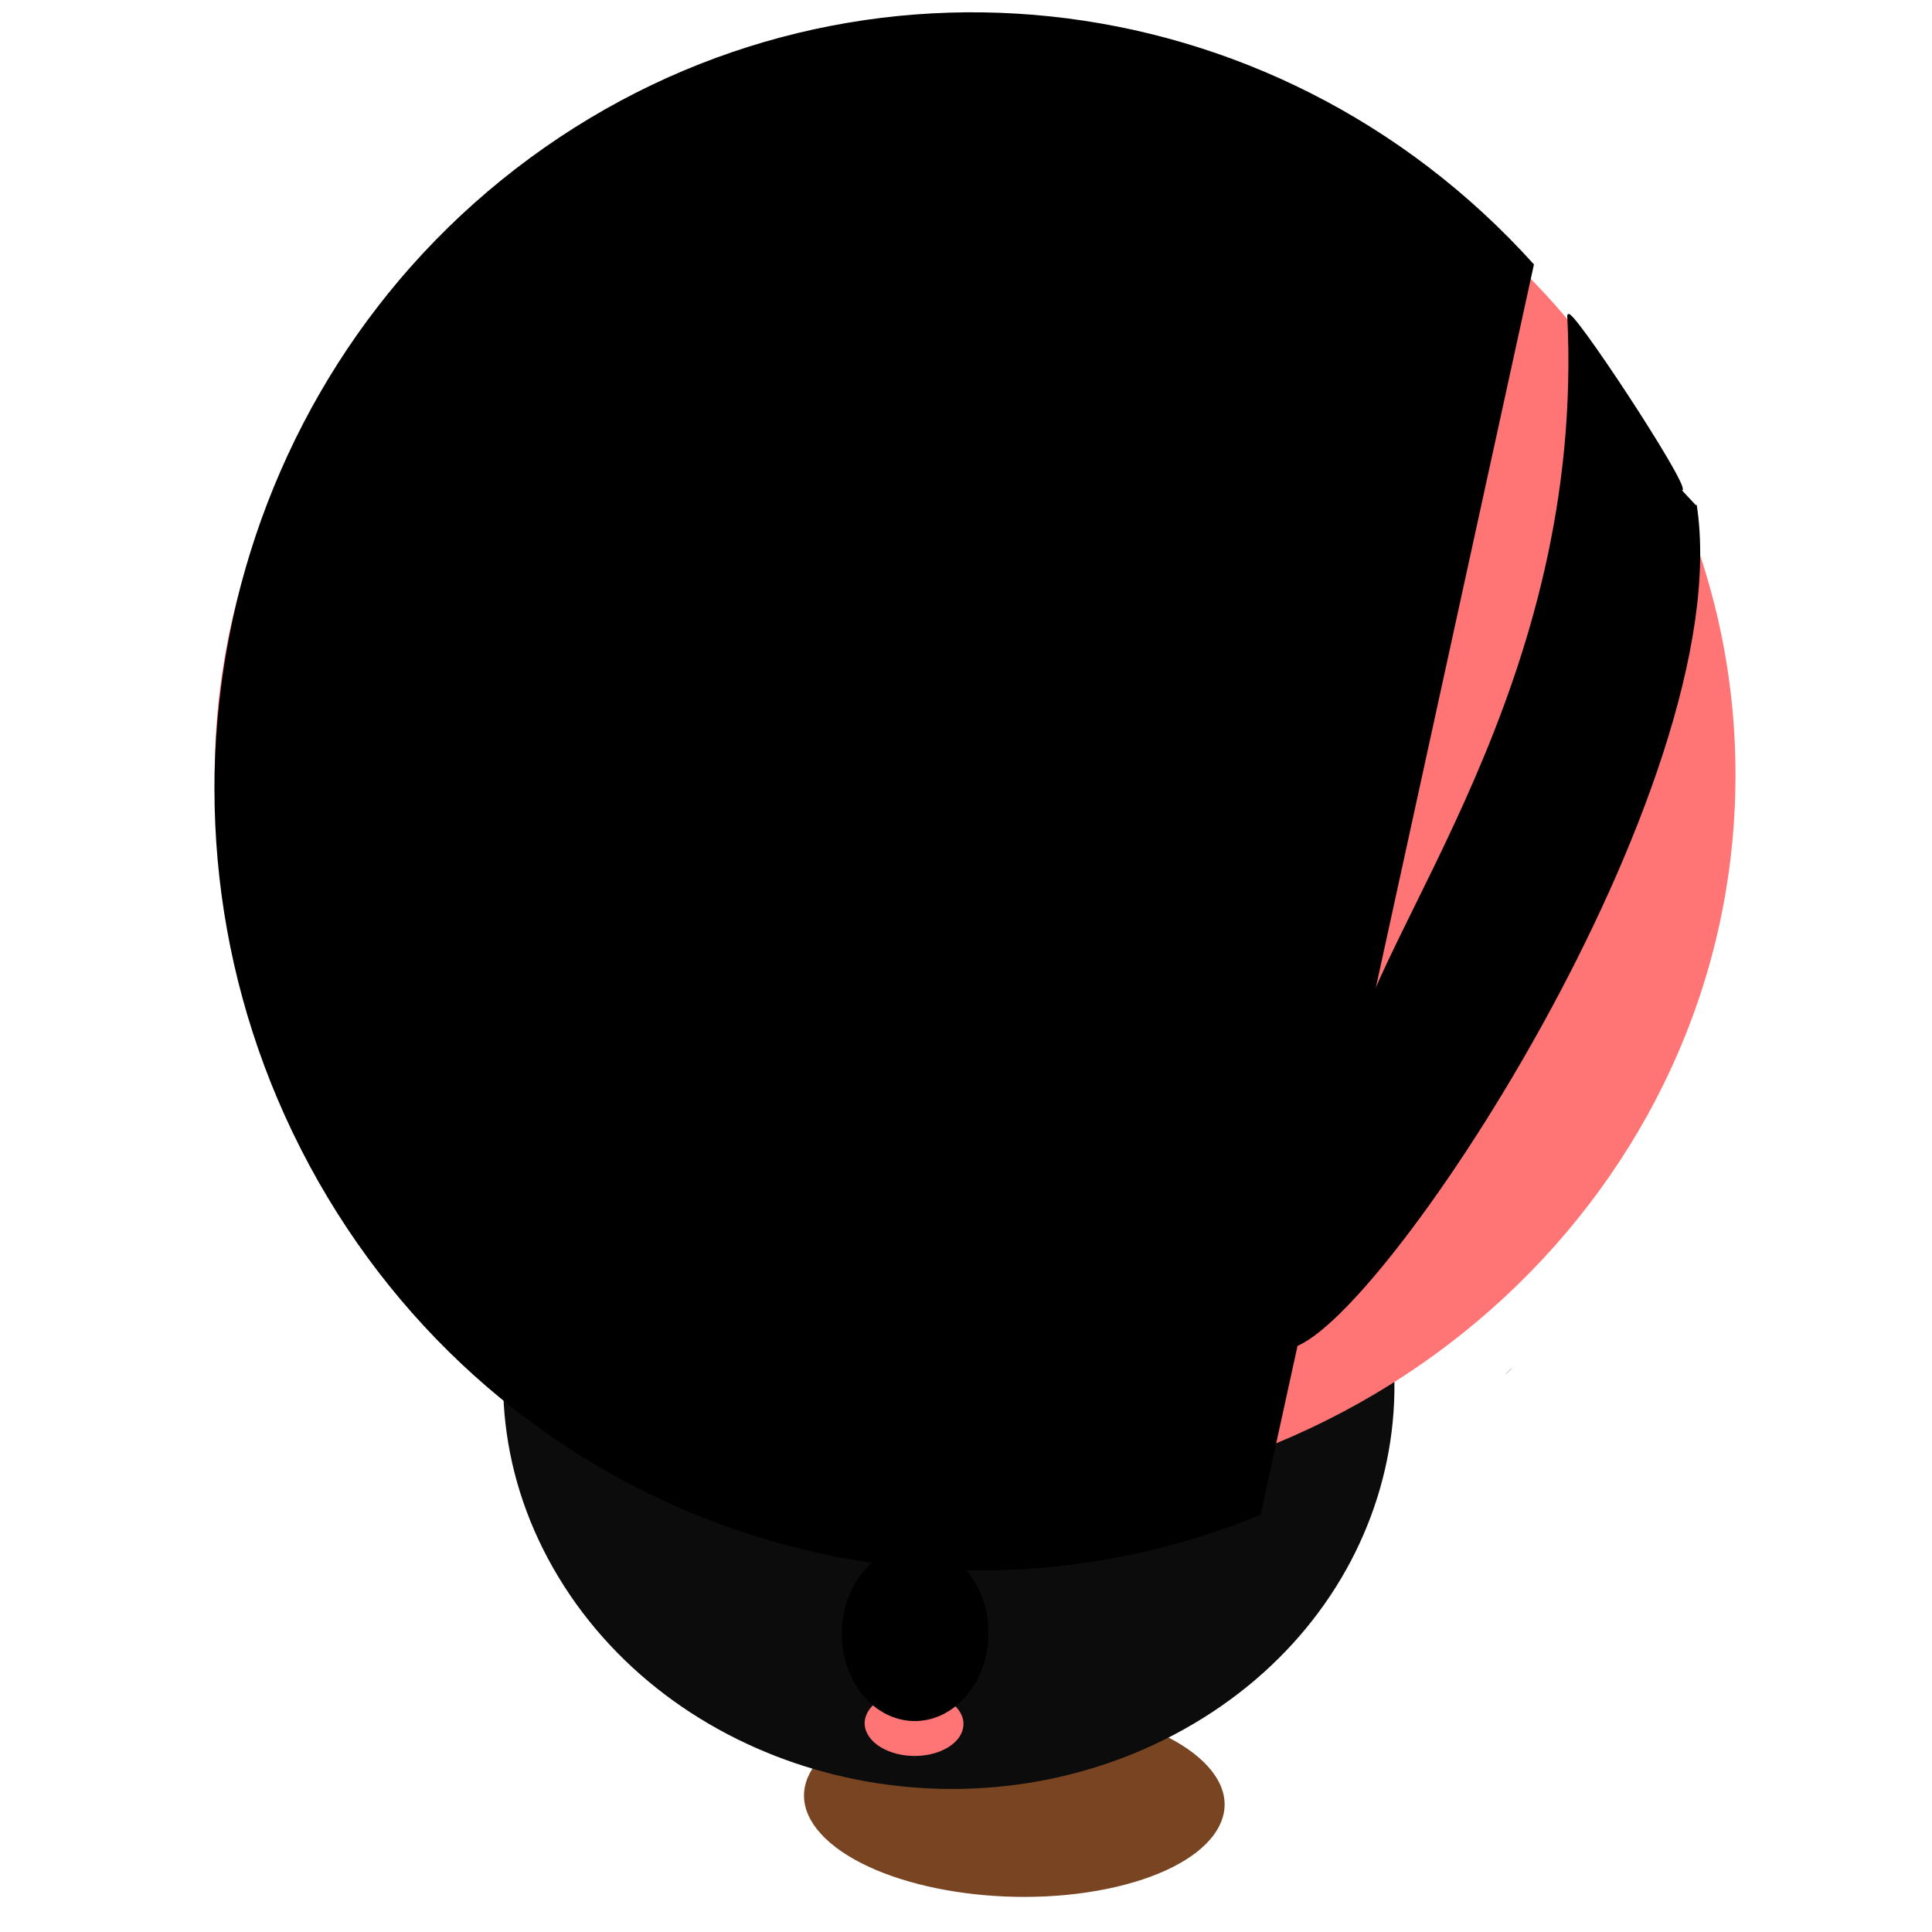
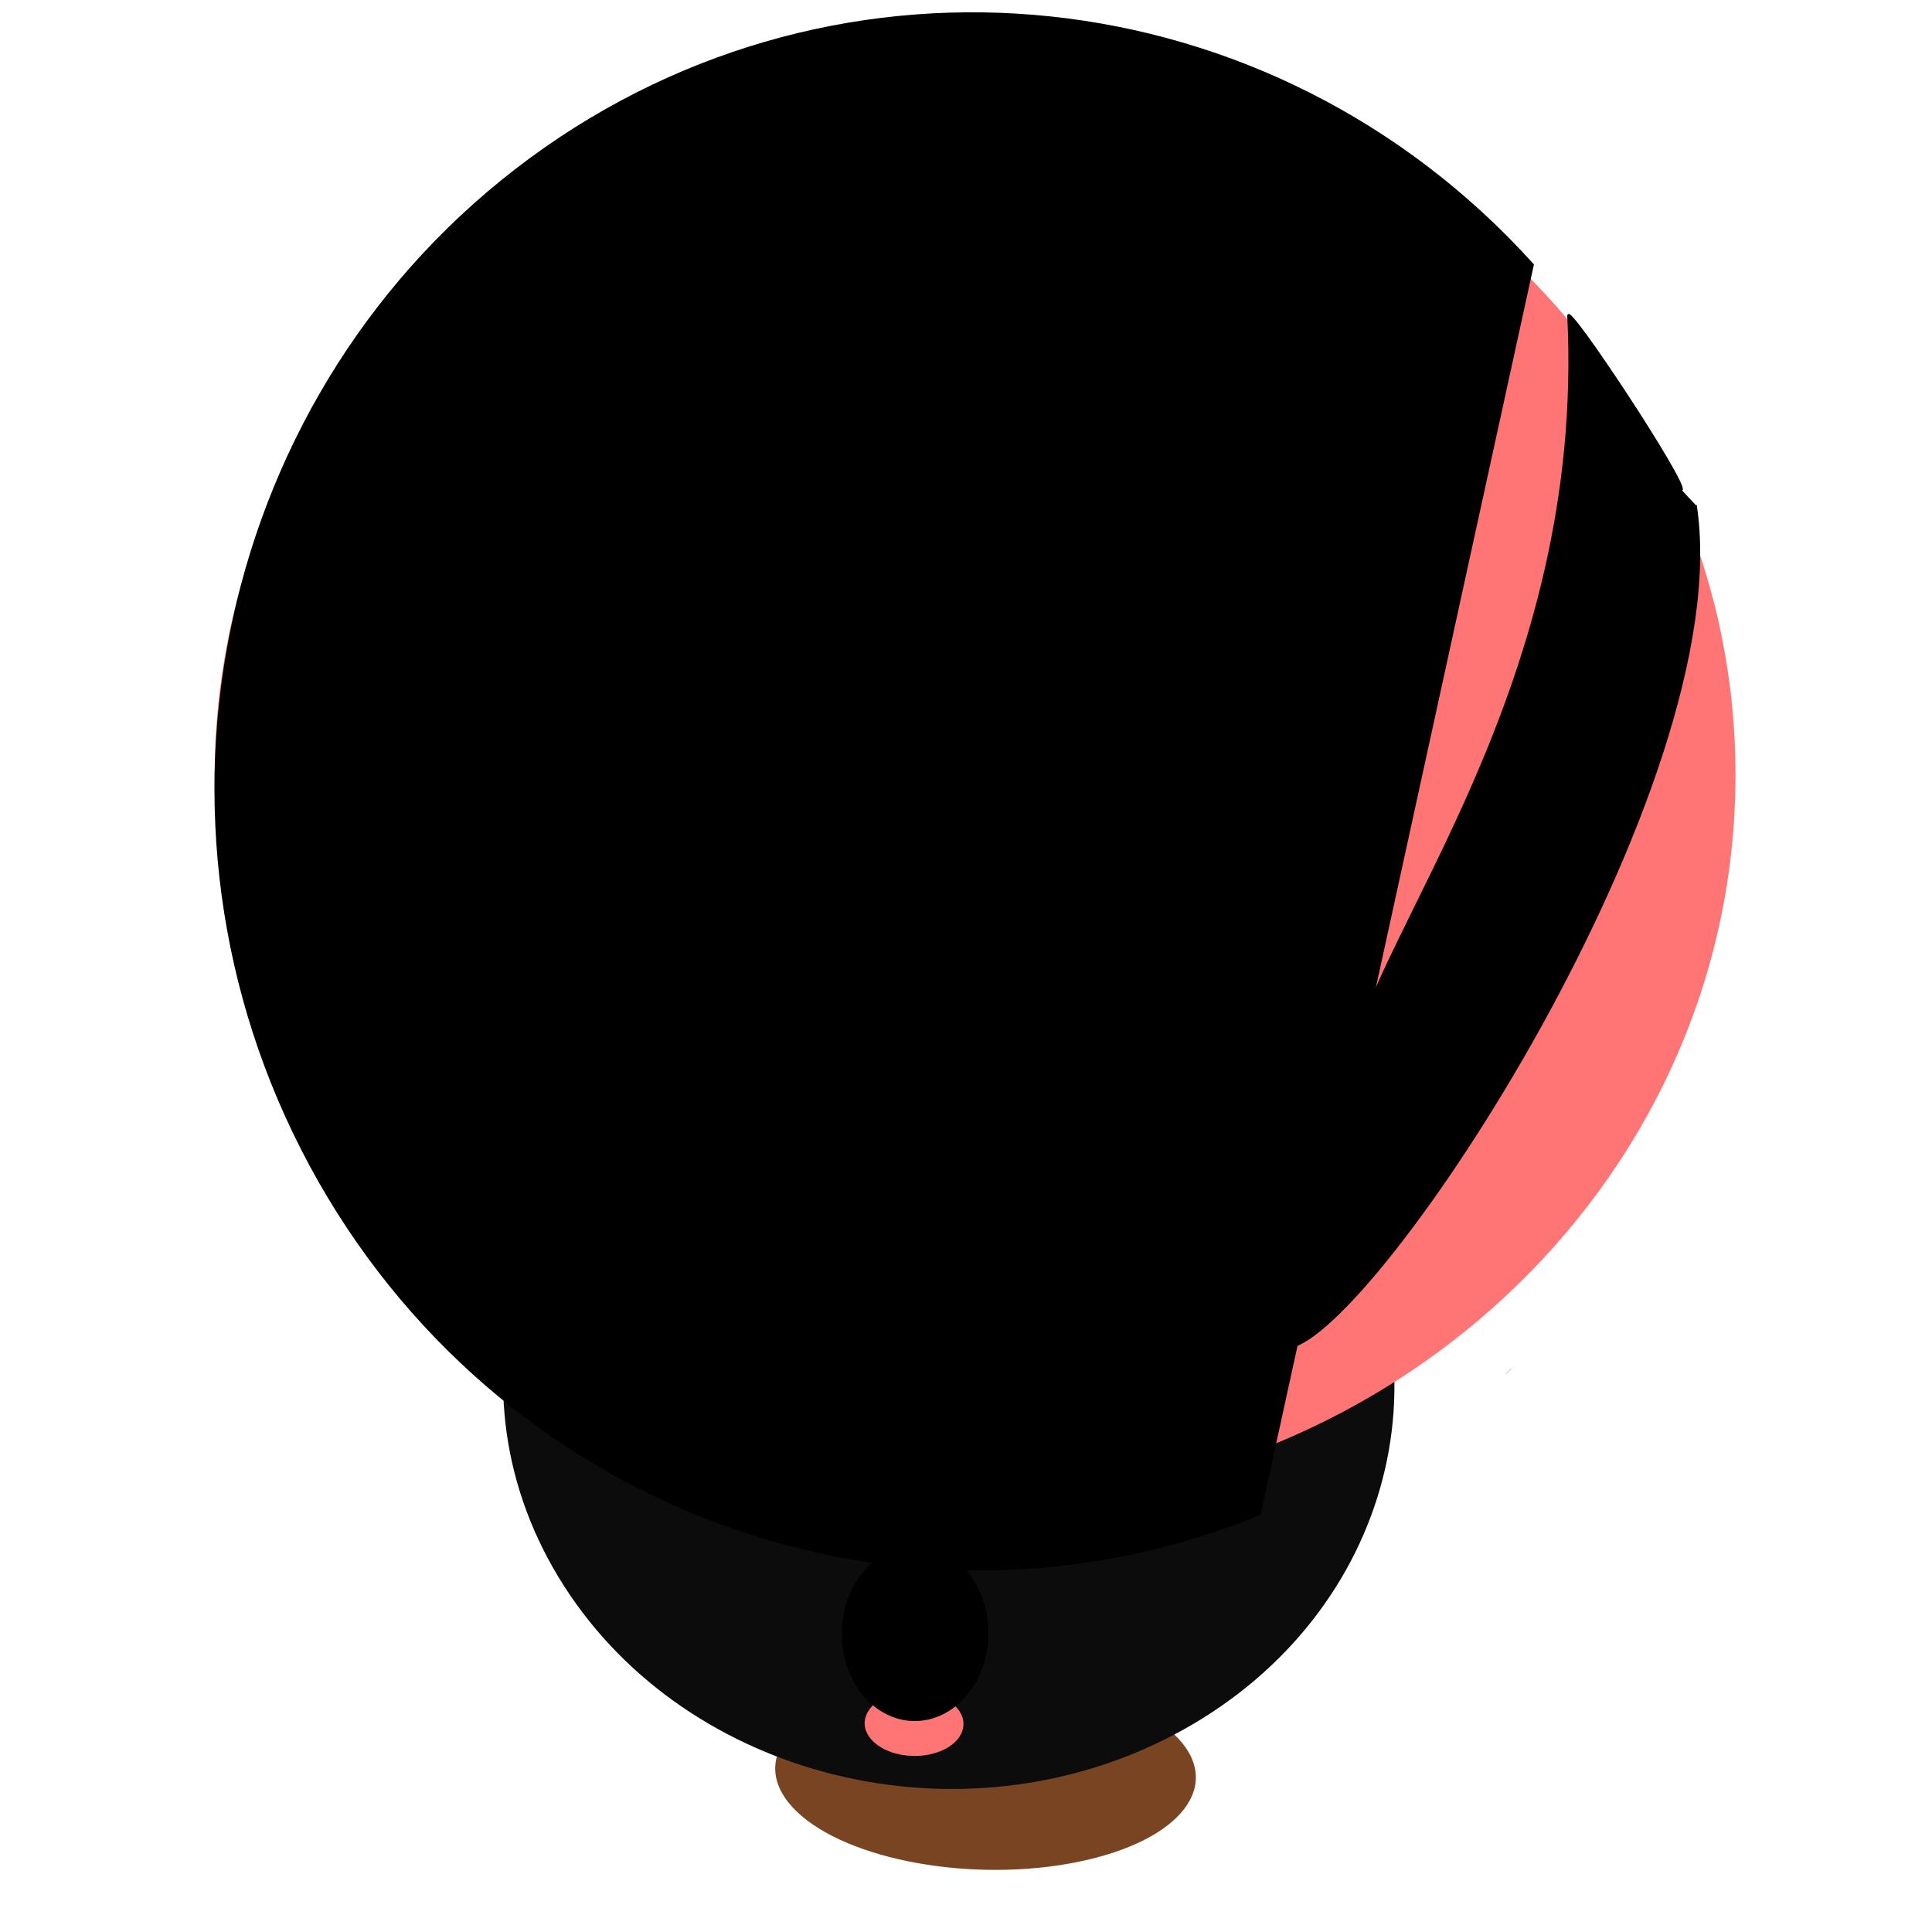
- <svg xmlns="http://www.w3.org/2000/svg" width="1920px" height="1920px" viewBox="0 0 1920 1920" version="1.1" id="SVGRoot">
+ <svg xmlns="http://www.w3.org/2000/svg" width="1920px" height="1920px" viewBox="0 0 1920 1920" version="1.1" id="SVGRoot" enable-background="new">
  <defs id="defs2031" />
-   <g id="layer1">
-     <path style="opacity:1;vector-effect:none;fill:#784421;fill-opacity:1;fill-rule:nonzero;stroke:none;stroke-width:1.103;stroke-linecap:butt;stroke-linejoin:miter;stroke-miterlimit:4;stroke-dasharray:none;stroke-dashoffset:0;stroke-opacity:1" id="path2664-0" d="m 1687.392,-1513.514 a 97.114,208.562 0 0 1 133.218,71.46 97.114,208.562 0 0 1 -33.218,286.13 97.114,208.562 0 0 1 -133.246,-71.221 97.114,208.562 0 0 1 33.107,-286.19" transform="matrix(-0.1865719,0.9824413,-0.9981114,-0.06142992,0,0)" />
+   <g id="layer1" style="display:inline">
+     <path style="opacity:1;vector-effect:none;fill:#784421;fill-opacity:1;fill-rule:nonzero;stroke:none;stroke-width:1.103;stroke-linecap:butt;stroke-linejoin:miter;stroke-miterlimit:4;stroke-dasharray:none;stroke-dashoffset:0;stroke-opacity:1" id="path2664-0" d="m 1662.146,-1480.142 a 97.114,208.562 0 0 1 133.218,71.46 97.114,208.562 0 0 1 -33.218,286.13 97.114,208.562 0 0 1 -133.246,-71.221 97.114,208.562 0 0 1 33.107,-286.19" transform="matrix(-0.1865719,0.9824413,-0.9981114,-0.06142992,0,0)" />
    <path style="opacity:1;fill:#0c0c0c;fill-opacity:1;fill-rule:nonzero;stroke:none;stroke-width:1.531;stroke-miterlimit:4;stroke-dasharray:none;stroke-dashoffset:0;stroke-opacity:1" id="path2597" d="m -1187.617,-1705.016 a 442.871,402.328 0 0 1 607.519,137.85 442.871,402.328 0 0 1 -151.487,551.961 442.871,402.328 0 0 1 -607.646,-137.388 442.871,402.328 0 0 1 150.978,-552.076" transform="matrix(-0.9998695,-0.0161569,0.01232751,-0.999924,0,0)" />
    <path style="opacity:1;fill:#ff7474;fill-opacity:1;fill-rule:nonzero;stroke:none;stroke-width:0.763;stroke-miterlimit:4;stroke-dasharray:none;stroke-dashoffset:0;stroke-opacity:1" d="M 213.359,760.736 A 722.654,755.719 89.628 0 1 979.886,48.14 722.654,755.719 89.628 0 1 1724.638,780.718 722.654,755.719 89.628 0 1 958.111,1493.314 722.654,755.719 89.628 0 1 213.359,760.736 Z" id="path2587" />
    <path style="opacity:1;fill:#000000;fill-opacity:1;fill-rule:nonzero;stroke:none;stroke-width:1.018;stroke-miterlimit:4;stroke-dasharray:none;stroke-dashoffset:0;stroke-opacity:1" id="path2595" d="m -448.749,-1913.852 a 758.748,771.726 0 0 1 690.83,744.138 758.748,771.726 0 0 1 -642.957,787.271 758.748,771.726 0 0 1 -845.932,-554.223" transform="matrix(-0.8871759,0.4614314,-0.4465591,-0.8947542,0,0)" />
    <path style="fill:#000000;stroke:#000000;stroke-width:1.994px;stroke-linecap:butt;stroke-linejoin:miter;stroke-opacity:1" d="m 1671.213,486.952 c 6.146,-5.897 -113.378,-186.984 -112.687,-173.177 18.428,368.203 -192.97,613.661 -215.264,741.575 -7.742,44.423 -72.684,285.212 -62.643,283.796 84.809,-11.957 446.996,-559.38 404.594,-837.194" id="path2708" />
    <path style="opacity:1;vector-effect:none;fill:#180e07;fill-opacity:1;fill-rule:nonzero;stroke:none;stroke-width:0.003;stroke-linecap:butt;stroke-linejoin:miter;stroke-miterlimit:4;stroke-dasharray:none;stroke-dashoffset:0;stroke-opacity:1" d="m 1502.065,1360.014 c -0.024,0.024 -0.167,0.167 -0.317,0.319 -0.793,0.8 -1.892,1.902 -2.797,2.805 -0.71,0.708 -1.327,1.321 -2.229,2.214 l -0.172,0.17 h -0.119 -0.119 l 0.052,-0.051 c 0.028,-0.028 0.122,-0.12 0.208,-0.205 0.309,-0.304 1.216,-1.201 1.676,-1.656 1.142,-1.132 2.358,-2.347 3.429,-3.424 l 0.213,-0.215 h 0.11 0.11 z" id="path2739" />
    <path style="opacity:1;vector-effect:none;fill:#180e07;fill-opacity:1;fill-rule:nonzero;stroke:none;stroke-width:0.003;stroke-linecap:butt;stroke-linejoin:miter;stroke-miterlimit:4;stroke-dasharray:none;stroke-dashoffset:0;stroke-opacity:1" d="m 1502.111,1360.009 c -0.021,0.021 -0.095,0.095 -0.165,0.165 -0.506,0.508 -1.291,1.292 -1.921,1.918 -1.146,1.141 -2.72,2.696 -2.723,2.693 -9e-4,-10e-4 0.086,-0.089 0.194,-0.196 1.066,-1.054 2.891,-2.879 4.306,-4.305 l 0.311,-0.313 0.018,3e-4 0.018,2e-4 z" id="path2741" />
    <path style="opacity:1;vector-effect:none;fill:#180e07;fill-opacity:1;fill-rule:nonzero;stroke:none;stroke-width:0.012;stroke-linecap:butt;stroke-linejoin:miter;stroke-miterlimit:4;stroke-dasharray:none;stroke-dashoffset:0;stroke-opacity:1" d="m 872.773,1446.291 c -0.141,9.995 -0.159,11.257 -0.182,11.256 -0.021,-3e-4 -0.005,-1.261 0.136,-11.257 0.141,-9.995 0.159,-11.257 0.182,-11.256 0.021,3e-4 0.005,1.261 -0.136,11.257 z" id="path2747" />
    <path style="opacity:1;vector-effect:none;fill:#ff7474;fill-opacity:1;fill-rule:nonzero;stroke:none;stroke-width:0.58;stroke-linecap:butt;stroke-linejoin:miter;stroke-miterlimit:4;stroke-dasharray:none;stroke-dashoffset:0;stroke-opacity:1" id="path2625-8" d="m -957.733,-1727.475 a 49.107,32.143 0 0 1 67.364,11.013 49.107,32.143 0 0 1 -16.797,44.097 49.107,32.143 0 0 1 -67.378,-10.976 49.107,32.143 0 0 1 16.741,-44.106" transform="rotate(-179.1914)" />
    <path style="opacity:1;fill:#000000;fill-opacity:1;fill-rule:nonzero;stroke:none;stroke-width:1.002;stroke-miterlimit:4;stroke-dasharray:none;stroke-dashoffset:0;stroke-opacity:1" id="path2604-9" d="m -969.756,-1684.949 a 72.857,87.143 0 0 1 99.944,29.858 72.857,87.143 0 0 1 -24.921,119.553 72.857,87.143 0 0 1 -99.964,-29.758 72.857,87.143 0 0 1 24.838,-119.578" transform="rotate(-179.1914)" />
  </g>
+   <g id="layer7" style="display:none">
+     <path style="display:inline;opacity:1;vector-effect:none;fill:#784421;fill-opacity:1;fill-rule:nonzero;stroke:none;stroke-width:1.103;stroke-linecap:butt;stroke-linejoin:miter;stroke-miterlimit:4;stroke-dasharray:none;stroke-dashoffset:0;stroke-opacity:1" id="path2664-0-9-3" d="m 1511.254,-1170.614 a 97.114,208.562 0 0 1 133.218,71.46 97.114,208.562 0 0 1 -33.218,286.13 97.114,208.562 0 0 1 -133.246,-71.22 97.114,208.562 0 0 1 33.107,-286.19" transform="matrix(-0.1865719,0.9824413,-0.9981114,-0.06142992,0,0)" />
+     <path style="opacity:1;vector-effect:none;fill:#784421;fill-opacity:1;fill-rule:nonzero;stroke:none;stroke-width:1.103;stroke-linecap:butt;stroke-linejoin:miter;stroke-miterlimit:4;stroke-dasharray:none;stroke-dashoffset:0;stroke-opacity:1" id="path2664-0-9" d="m 1649.372,-1603.858 a 97.114,208.562 0 0 1 133.218,71.46 97.114,208.562 0 0 1 -33.218,286.13 97.114,208.562 0 0 1 -133.246,-71.22 97.114,208.562 0 0 1 33.107,-286.19" transform="matrix(-0.1865719,0.9824413,-0.9981114,-0.06142992,0,0)" />
+     <path style="opacity:1;fill:#0c0c0c;fill-opacity:1;fill-rule:nonzero;stroke:none;stroke-width:1.531;stroke-miterlimit:4;stroke-dasharray:none;stroke-dashoffset:0;stroke-opacity:1" id="path2597-4" d="m -1187.617,-1705.016 a 442.871,402.328 0 0 1 607.519,137.851 442.871,402.328 0 0 1 -151.487,551.961 442.871,402.328 0 0 1 -607.646,-137.388 442.871,402.328 0 0 1 150.978,-552.076" transform="matrix(-0.9998695,-0.0161569,0.01232751,-0.999924,0,0)" />
+     <path style="opacity:1;fill:#ff7474;fill-opacity:1;fill-rule:nonzero;stroke:none;stroke-width:0.763;stroke-miterlimit:4;stroke-dasharray:none;stroke-dashoffset:0;stroke-opacity:1" d="M 329.359,748.736 A 722.654,755.719 89.628 0 1 1095.886,36.14 722.654,755.719 89.628 0 1 1840.638,768.718 722.654,755.719 89.628 0 1 1074.111,1481.314 722.654,755.719 89.628 0 1 329.359,748.736 Z" id="path2587-1" />
+     <path style="opacity:1;fill:#000000;fill-opacity:1;fill-rule:nonzero;stroke:none;stroke-width:1.018;stroke-miterlimit:4;stroke-dasharray:none;stroke-dashoffset:0;stroke-opacity:1" id="path2595-8" d="m -557.914,-1956.738 a 758.748,771.726 0 0 1 690.83,744.138 758.748,771.726 0 0 1 -642.957,787.271 758.748,771.726 0 0 1 -845.932,-554.222" transform="matrix(-0.8871759,0.4614314,-0.4465591,-0.8947542,0,0)" />
+     <path style="fill:#000000;stroke:#000000;stroke-width:1.994px;stroke-linecap:butt;stroke-linejoin:miter;stroke-opacity:1" d="m 1787.213,474.952 c 6.146,-5.897 -113.378,-186.984 -112.687,-173.177 18.428,368.203 -192.97,613.661 -215.264,741.575 -7.742,44.423 -72.684,285.212 -62.643,283.796 84.809,-11.957 446.996,-559.38 404.594,-837.194" id="path2708-1" />
+     <path style="opacity:1;vector-effect:none;fill:#180e07;fill-opacity:1;fill-rule:nonzero;stroke:none;stroke-width:0.003;stroke-linecap:butt;stroke-linejoin:miter;stroke-miterlimit:4;stroke-dasharray:none;stroke-dashoffset:0;stroke-opacity:1" d="m 1618.065,1348.014 c -0.024,0.024 -0.167,0.167 -0.317,0.319 -0.793,0.8 -1.892,1.902 -2.797,2.805 -0.71,0.708 -1.327,1.321 -2.229,2.214 l -0.172,0.17 h -0.119 -0.119 l 0.052,-0.051 c 0.028,-0.028 0.122,-0.12 0.208,-0.205 0.309,-0.304 1.216,-1.201 1.676,-1.656 1.142,-1.132 2.358,-2.347 3.429,-3.424 l 0.213,-0.215 h 0.11 0.11 z" id="path2739-0" />
+     <path style="opacity:1;vector-effect:none;fill:#180e07;fill-opacity:1;fill-rule:nonzero;stroke:none;stroke-width:0.003;stroke-linecap:butt;stroke-linejoin:miter;stroke-miterlimit:4;stroke-dasharray:none;stroke-dashoffset:0;stroke-opacity:1" d="m 1618.111,1348.009 c -0.021,0.021 -0.095,0.095 -0.165,0.165 -0.506,0.508 -1.291,1.292 -1.921,1.918 -1.146,1.141 -2.72,2.696 -2.723,2.693 -9e-4,0 0.086,-0.089 0.194,-0.196 1.066,-1.054 2.891,-2.879 4.306,-4.305 l 0.311,-0.313 0.018,3e-4 0.018,2e-4 z" id="path2741-4" />
+     <path style="opacity:1;vector-effect:none;fill:#180e07;fill-opacity:1;fill-rule:nonzero;stroke:none;stroke-width:0.012;stroke-linecap:butt;stroke-linejoin:miter;stroke-miterlimit:4;stroke-dasharray:none;stroke-dashoffset:0;stroke-opacity:1" d="m 988.773,1434.291 c -0.141,9.995 -0.159,11.257 -0.182,11.256 -0.021,-3e-4 -0.005,-1.261 0.136,-11.257 0.141,-9.995 0.159,-11.257 0.182,-11.256 0.021,3e-4 0.005,1.261 -0.136,11.257 z" id="path2747-0" />
+     <path style="opacity:1;vector-effect:none;fill:#ff7474;fill-opacity:1;fill-rule:nonzero;stroke:none;stroke-width:0.58;stroke-linecap:butt;stroke-linejoin:miter;stroke-miterlimit:4;stroke-dasharray:none;stroke-dashoffset:0;stroke-opacity:1" id="path2625-8-7" d="m -880.626,-1725.735 a 49.107,32.143 0 0 1 67.364,11.013 49.107,32.143 0 0 1 -16.797,44.097 49.107,32.143 0 0 1 -67.378,-10.976 49.107,32.143 0 0 1 16.741,-44.107" transform="rotate(-179.1914)" />
+     <path style="opacity:1;fill:#000000;fill-opacity:1;fill-rule:nonzero;stroke:none;stroke-width:1.002;stroke-miterlimit:4;stroke-dasharray:none;stroke-dashoffset:0;stroke-opacity:1" id="path2604-9-0" d="m -1664.042,-911.156 a 72.857,87.143 0 0 1 99.944,29.858 72.857,87.143 0 0 1 -24.921,119.553 72.857,87.143 0 0 1 -99.965,-29.758 72.857,87.143 0 0 1 24.838,-119.578" transform="rotate(-145.4566)" />
+   </g>
+   <g id="layer8" style="display:none">
+     <path style="display:inline;opacity:1;vector-effect:none;fill:#784421;fill-opacity:1;fill-rule:nonzero;stroke:none;stroke-width:1.103;stroke-linecap:butt;stroke-linejoin:miter;stroke-miterlimit:4;stroke-dasharray:none;stroke-dashoffset:0;stroke-opacity:1" id="path2664-0-9-3-8" d="m 1480.258,-1113.812 a 97.114,208.562 0 0 1 133.218,71.46 97.114,208.562 0 0 1 -33.218,286.13 97.114,208.562 0 0 1 -133.246,-71.22 97.114,208.562 0 0 1 33.107,-286.19" transform="matrix(-0.1865719,0.9824413,-0.9981114,-0.06142992,0,0)" />
+     <path style="display:inline;opacity:1;vector-effect:none;fill:#784421;fill-opacity:1;fill-rule:nonzero;stroke:none;stroke-width:1.103;stroke-linecap:butt;stroke-linejoin:miter;stroke-miterlimit:4;stroke-dasharray:none;stroke-dashoffset:0;stroke-opacity:1" id="path2664-0-9-0" d="m 1600.031,-1702.318 a 97.114,208.562 0 0 1 133.218,71.46 97.114,208.562 0 0 1 -33.218,286.13 97.114,208.562 0 0 1 -133.246,-71.221 97.114,208.562 0 0 1 33.107,-286.19" transform="matrix(-0.1865719,0.9824413,-0.9981114,-0.06142992,0,0)" />
+     <path style="display:inline;opacity:1;fill:#0c0c0c;fill-opacity:1;fill-rule:nonzero;stroke:none;stroke-width:1.531;stroke-miterlimit:4;stroke-dasharray:none;stroke-dashoffset:0;stroke-opacity:1" id="path2597-4-2" d="m -1187.617,-1705.016 a 442.871,402.328 0 0 1 607.519,137.851 442.871,402.328 0 0 1 -151.487,551.961 442.871,402.328 0 0 1 -607.646,-137.388 442.871,402.328 0 0 1 150.978,-552.076" transform="matrix(-0.9998695,-0.0161569,0.01232751,-0.999924,0,0)" />
+     <path style="display:inline;opacity:1;fill:#ff7474;fill-opacity:1;fill-rule:nonzero;stroke:none;stroke-width:0.763;stroke-miterlimit:4;stroke-dasharray:none;stroke-dashoffset:0;stroke-opacity:1" d="M 411.384,757.221 A 722.654,755.719 89.628 0 1 1177.91,44.626 722.654,755.719 89.628 0 1 1922.662,777.204 722.654,755.719 89.628 0 1 1156.136,1489.799 722.654,755.719 89.628 0 1 411.384,757.221 Z" id="path2587-1-9" />
+     <path style="display:inline;opacity:1;fill:#000000;fill-opacity:1;fill-rule:nonzero;stroke:none;stroke-width:1.018;stroke-miterlimit:4;stroke-dasharray:none;stroke-dashoffset:0;stroke-opacity:1" id="path2595-8-5" d="M -627.526,-2002.12 A 758.748,771.726 0 0 1 63.304,-1257.983 758.748,771.726 0 0 1 -579.654,-470.711 758.748,771.726 0 0 1 -1425.585,-1024.934" transform="matrix(-0.8871759,0.4614314,-0.4465591,-0.8947542,0,0)" />
+     <path style="display:inline;fill:#000000;stroke:#000000;stroke-width:1.994px;stroke-linecap:butt;stroke-linejoin:miter;stroke-opacity:1" d="m 1869.238,483.438 c 6.146,-5.897 -113.378,-186.984 -112.687,-173.177 18.428,368.203 -192.97,613.661 -215.264,741.575 -7.742,44.423 -72.684,285.212 -62.643,283.796 84.809,-11.957 446.996,-559.38 404.594,-837.194" id="path2708-1-7" />
+     <path style="display:inline;opacity:1;vector-effect:none;fill:#180e07;fill-opacity:1;fill-rule:nonzero;stroke:none;stroke-width:0.003;stroke-linecap:butt;stroke-linejoin:miter;stroke-miterlimit:4;stroke-dasharray:none;stroke-dashoffset:0;stroke-opacity:1" d="m 1700.09,1356.499 c -0.024,0.024 -0.167,0.167 -0.317,0.319 -0.793,0.8 -1.892,1.902 -2.797,2.805 -0.71,0.708 -1.327,1.321 -2.229,2.214 l -0.172,0.17 h -0.119 -0.119 l 0.052,-0.051 c 0.028,-0.028 0.122,-0.12 0.208,-0.205 0.309,-0.304 1.216,-1.201 1.676,-1.656 1.142,-1.132 2.358,-2.347 3.429,-3.424 l 0.213,-0.215 h 0.11 0.11 z" id="path2739-0-9" />
+     <path style="display:inline;opacity:1;vector-effect:none;fill:#180e07;fill-opacity:1;fill-rule:nonzero;stroke:none;stroke-width:0.003;stroke-linecap:butt;stroke-linejoin:miter;stroke-miterlimit:4;stroke-dasharray:none;stroke-dashoffset:0;stroke-opacity:1" d="m 1700.135,1356.494 c -0.021,0.021 -0.095,0.095 -0.165,0.165 -0.506,0.508 -1.291,1.292 -1.921,1.918 -1.146,1.141 -2.72,2.696 -2.723,2.693 -9e-4,0 0.086,-0.089 0.194,-0.196 1.066,-1.054 2.891,-2.879 4.306,-4.305 l 0.311,-0.313 0.018,3e-4 0.018,2e-4 z" id="path2741-4-8" />
+     <path style="display:inline;opacity:1;vector-effect:none;fill:#180e07;fill-opacity:1;fill-rule:nonzero;stroke:none;stroke-width:0.012;stroke-linecap:butt;stroke-linejoin:miter;stroke-miterlimit:4;stroke-dasharray:none;stroke-dashoffset:0;stroke-opacity:1" d="m 1070.797,1442.776 c -0.141,9.995 -0.159,11.257 -0.182,11.256 -0.021,-3e-4 -0.01,-1.261 0.136,-11.257 0.141,-9.995 0.159,-11.257 0.182,-11.256 0.021,3e-4 0,1.261 -0.136,11.257 z" id="path2747-0-5" />
+     <path style="display:inline;opacity:1;vector-effect:none;fill:#ff7474;fill-opacity:1;fill-rule:nonzero;stroke:none;stroke-width:0.58;stroke-linecap:butt;stroke-linejoin:miter;stroke-miterlimit:4;stroke-dasharray:none;stroke-dashoffset:0;stroke-opacity:1" id="path2625-8-7-8" d="m -800.364,-1659.288 a 49.107,32.143 0 0 1 67.364,11.013 49.107,32.143 0 0 1 -16.797,44.097 49.107,32.143 0 0 1 -67.378,-10.976 49.107,32.143 0 0 1 16.741,-44.106" transform="rotate(-179.1914)" />
+     <path style="display:inline;opacity:1;fill:#000000;fill-opacity:1;fill-rule:nonzero;stroke:none;stroke-width:1.002;stroke-miterlimit:4;stroke-dasharray:none;stroke-dashoffset:0;stroke-opacity:1" id="path2604-9-0-7" d="m -1790.144,-322.981 a 72.857,87.143 0 0 1 99.944,29.858 72.857,87.143 0 0 1 -24.921,119.553 72.857,87.143 0 0 1 -99.965,-29.758 72.857,87.143 0 0 1 24.838,-119.578" transform="rotate(-125.255)" />
+   </g>
+   <g id="layer9" style="display:none">
+     <path style="display:inline;opacity:1;vector-effect:none;fill:#784421;fill-opacity:1;fill-rule:nonzero;stroke:none;stroke-width:1.103;stroke-linecap:butt;stroke-linejoin:miter;stroke-miterlimit:4;stroke-dasharray:none;stroke-dashoffset:0;stroke-opacity:1" id="path2664-0-9-3-8-0" d="m 1440.632,-1226.632 a 97.114,208.562 0 0 1 133.218,71.46 97.114,208.562 0 0 1 -33.218,286.13 97.114,208.562 0 0 1 -133.246,-71.22 97.114,208.562 0 0 1 33.107,-286.19" transform="matrix(-0.1865719,0.9824413,-0.9981114,-0.06142992,0,0)" />
+     <path style="display:inline;opacity:1;vector-effect:none;fill:#784421;fill-opacity:1;fill-rule:nonzero;stroke:none;stroke-width:1.103;stroke-linecap:butt;stroke-linejoin:miter;stroke-miterlimit:4;stroke-dasharray:none;stroke-dashoffset:0;stroke-opacity:1" id="path2664-0-9-0-6" d="m 1646.484,-1496.597 a 97.114,208.562 0 0 1 133.218,71.46 97.114,208.562 0 0 1 -33.218,286.13 97.114,208.562 0 0 1 -133.246,-71.221 97.114,208.562 0 0 1 33.107,-286.19" transform="matrix(-0.1865719,0.9824413,-0.9981114,-0.06142992,0,0)" />
+     <path style="display:inline;opacity:1;fill:#0c0c0c;fill-opacity:1;fill-rule:nonzero;stroke:none;stroke-width:1.531;stroke-miterlimit:4;stroke-dasharray:none;stroke-dashoffset:0;stroke-opacity:1" id="path2597-4-2-9" d="m -1187.617,-1705.016 a 442.871,402.328 0 0 1 607.519,137.851 442.871,402.328 0 0 1 -151.487,551.961 442.871,402.328 0 0 1 -607.646,-137.388 442.871,402.328 0 0 1 150.978,-552.076" transform="matrix(-0.9998695,-0.0161569,0.01232751,-0.999924,0,0)" />
+     <path style="display:inline;opacity:1;fill:#ff7474;fill-opacity:1;fill-rule:nonzero;stroke:none;stroke-width:0.763;stroke-miterlimit:4;stroke-dasharray:none;stroke-dashoffset:0;stroke-opacity:1" d="M 319.384,701.221 A 722.654,755.719 89.628 0 1 1085.91,-11.374 722.654,755.719 89.628 0 1 1830.662,721.204 722.654,755.719 89.628 0 1 1064.136,1433.799 722.654,755.719 89.628 0 1 319.384,701.221 Z" id="path2587-1-9-6" />
+     <path style="display:inline;opacity:1;fill:#000000;fill-opacity:1;fill-rule:nonzero;stroke:none;stroke-width:1.018;stroke-miterlimit:4;stroke-dasharray:none;stroke-dashoffset:0;stroke-opacity:1" id="path2595-8-5-6" d="m -570.208,-1909.974 a 758.748,771.726 0 0 1 690.83,744.138 758.748,771.726 0 0 1 -642.957,787.271 758.748,771.726 0 0 1 -845.932,-554.222" transform="matrix(-0.8871759,0.4614314,-0.4465591,-0.8947542,0,0)" />
+     <path style="display:inline;fill:#000000;stroke:#000000;stroke-width:1.994px;stroke-linecap:butt;stroke-linejoin:miter;stroke-opacity:1" d="m 1777.238,427.438 c 6.146,-5.897 -113.378,-186.984 -112.687,-173.177 18.428,368.203 -192.97,613.661 -215.264,741.575 -7.742,44.423 -72.684,285.212 -62.643,283.796 84.809,-11.957 446.996,-559.38 404.594,-837.194" id="path2708-1-7-4" />
+     <path style="display:inline;opacity:1;vector-effect:none;fill:#180e07;fill-opacity:1;fill-rule:nonzero;stroke:none;stroke-width:0.003;stroke-linecap:butt;stroke-linejoin:miter;stroke-miterlimit:4;stroke-dasharray:none;stroke-dashoffset:0;stroke-opacity:1" d="m 1608.09,1300.499 c -0.024,0.024 -0.167,0.167 -0.317,0.319 -0.793,0.8 -1.892,1.902 -2.797,2.805 -0.71,0.708 -1.327,1.321 -2.229,2.214 l -0.172,0.17 h -0.119 -0.119 l 0.052,-0.051 c 0.028,-0.028 0.122,-0.12 0.208,-0.205 0.309,-0.304 1.216,-1.201 1.676,-1.656 1.142,-1.132 2.358,-2.347 3.429,-3.424 l 0.213,-0.215 h 0.11 0.11 z" id="path2739-0-9-1" />
+     <path style="display:inline;opacity:1;vector-effect:none;fill:#180e07;fill-opacity:1;fill-rule:nonzero;stroke:none;stroke-width:0.003;stroke-linecap:butt;stroke-linejoin:miter;stroke-miterlimit:4;stroke-dasharray:none;stroke-dashoffset:0;stroke-opacity:1" d="m 1608.135,1300.494 c -0.021,0.021 -0.095,0.095 -0.165,0.165 -0.506,0.508 -1.291,1.292 -1.921,1.918 -1.146,1.141 -2.72,2.696 -2.723,2.693 -9e-4,0 0.086,-0.089 0.194,-0.196 1.066,-1.054 2.891,-2.879 4.306,-4.305 l 0.311,-0.313 0.018,3e-4 0.018,2e-4 z" id="path2741-4-8-2" />
+     <path style="display:inline;opacity:1;vector-effect:none;fill:#180e07;fill-opacity:1;fill-rule:nonzero;stroke:none;stroke-width:0.012;stroke-linecap:butt;stroke-linejoin:miter;stroke-miterlimit:4;stroke-dasharray:none;stroke-dashoffset:0;stroke-opacity:1" d="m 978.797,1386.776 c -0.141,9.995 -0.159,11.257 -0.182,11.256 -0.021,-3e-4 -0.01,-1.261 0.136,-11.257 0.141,-9.995 0.159,-11.257 0.182,-11.256 0.021,3e-4 0,1.261 -0.136,11.257 z" id="path2747-0-5-1" />
+     <path style="display:inline;opacity:1;vector-effect:none;fill:#ff7474;fill-opacity:1;fill-rule:nonzero;stroke:none;stroke-width:0.58;stroke-linecap:butt;stroke-linejoin:miter;stroke-miterlimit:4;stroke-dasharray:none;stroke-dashoffset:0;stroke-opacity:1" id="path2625-8-7-8-5" d="m -942.844,-1692.28 a 49.107,32.143 0 0 1 67.364,11.013 49.107,32.143 0 0 1 -16.797,44.097 49.107,32.143 0 0 1 -67.378,-10.976 49.107,32.143 0 0 1 16.741,-44.106" transform="rotate(-179.1914)" />
+     <path style="display:inline;opacity:1;fill:#000000;fill-opacity:1;fill-rule:nonzero;stroke:none;stroke-width:1.002;stroke-miterlimit:4;stroke-dasharray:none;stroke-dashoffset:0;stroke-opacity:1" id="path2604-9-0-7-0" d="m -1277.827,-1423.857 a 72.857,87.143 0 0 1 99.944,29.858 72.857,87.143 0 0 1 -24.921,119.553 72.857,87.143 0 0 1 -99.964,-29.758 72.857,87.143 0 0 1 24.838,-119.578" transform="rotate(-167.0674)" />
+   </g>
+   <g id="layer10" style="display:none">
+     <path style="display:inline;opacity:1;vector-effect:none;fill:#784421;fill-opacity:1;fill-rule:nonzero;stroke:none;stroke-width:1.103;stroke-linecap:butt;stroke-linejoin:miter;stroke-miterlimit:4;stroke-dasharray:none;stroke-dashoffset:0;stroke-opacity:1" id="path2664-0-9-3-8-0-6" d="m 1499.908,-1567.848 a 97.114,208.562 0 0 1 133.218,71.46 97.114,208.562 0 0 1 -33.218,286.13 97.114,208.562 0 0 1 -133.246,-71.221 97.114,208.562 0 0 1 33.107,-286.19" transform="matrix(-0.1865719,0.9824413,-0.9981114,-0.06142992,0,0)" />
+     <path style="display:inline;opacity:1;vector-effect:none;fill:#784421;fill-opacity:1;fill-rule:nonzero;stroke:none;stroke-width:1.103;stroke-linecap:butt;stroke-linejoin:miter;stroke-miterlimit:4;stroke-dasharray:none;stroke-dashoffset:0;stroke-opacity:1" id="path2664-0-9-0-6-3" d="m 1669.404,-1383.279 a 97.114,208.562 0 0 1 133.218,71.46 97.114,208.562 0 0 1 -33.218,286.13 97.114,208.562 0 0 1 -133.246,-71.221 97.114,208.562 0 0 1 33.107,-286.19" transform="matrix(-0.1865719,0.9824413,-0.9981114,-0.06142992,0,0)" />
+     <path style="display:inline;opacity:1;fill:#0c0c0c;fill-opacity:1;fill-rule:nonzero;stroke:none;stroke-width:1.531;stroke-miterlimit:4;stroke-dasharray:none;stroke-dashoffset:0;stroke-opacity:1" id="path2597-4-2-9-7" d="m -1187.617,-1705.016 a 442.871,402.328 0 0 1 607.519,137.851 442.871,402.328 0 0 1 -151.487,551.961 442.871,402.328 0 0 1 -607.646,-137.388 442.871,402.328 0 0 1 150.978,-552.076" transform="matrix(-0.9998695,-0.0161569,0.01232751,-0.999924,0,0)" />
+     <path style="display:inline;opacity:1;fill:#ff7474;fill-opacity:1;fill-rule:nonzero;stroke:none;stroke-width:0.763;stroke-miterlimit:4;stroke-dasharray:none;stroke-dashoffset:0;stroke-opacity:1" d="M 240.188,692.736 A 722.654,755.719 89.628 0 1 1006.714,-19.86 722.654,755.719 89.628 0 1 1751.466,712.718 722.654,755.719 89.628 0 1 984.94,1425.314 722.654,755.719 89.628 0 1 240.188,692.736 Z" id="path2587-1-9-6-6" />
+     <path style="display:inline;opacity:1;fill:#000000;fill-opacity:1;fill-rule:nonzero;stroke:none;stroke-width:1.018;stroke-miterlimit:4;stroke-dasharray:none;stroke-dashoffset:0;stroke-opacity:1" id="path2595-8-5-6-3" d="m -503.127,-1865.896 a 758.748,771.726 0 0 1 690.83,744.138 758.748,771.726 0 0 1 -642.957,787.271 758.748,771.726 0 0 1 -845.932,-554.222" transform="matrix(-0.8871759,0.4614314,-0.4465591,-0.8947542,0,0)" />
+     <path style="display:inline;fill:#000000;stroke:#000000;stroke-width:1.994px;stroke-linecap:butt;stroke-linejoin:miter;stroke-opacity:1" d="m 1698.042,418.952 c 6.146,-5.897 -113.378,-186.984 -112.687,-173.177 18.428,368.203 -192.97,613.661 -215.264,741.574 -7.742,44.424 -72.684,285.212 -62.643,283.797 84.809,-11.957 446.996,-559.38 404.594,-837.194" id="path2708-1-7-4-3" />
+     <path style="display:inline;opacity:1;vector-effect:none;fill:#180e07;fill-opacity:1;fill-rule:nonzero;stroke:none;stroke-width:0.003;stroke-linecap:butt;stroke-linejoin:miter;stroke-miterlimit:4;stroke-dasharray:none;stroke-dashoffset:0;stroke-opacity:1" d="m 1528.894,1292.014 c -0.024,0.024 -0.167,0.167 -0.317,0.319 -0.793,0.8 -1.892,1.902 -2.797,2.805 -0.71,0.708 -1.327,1.321 -2.229,2.214 l -0.172,0.17 h -0.119 -0.119 l 0.052,-0.051 c 0.028,-0.028 0.122,-0.12 0.208,-0.205 0.309,-0.304 1.216,-1.201 1.676,-1.656 1.142,-1.132 2.358,-2.347 3.429,-3.424 l 0.213,-0.215 h 0.11 0.11 z" id="path2739-0-9-1-0" />
+     <path style="display:inline;opacity:1;vector-effect:none;fill:#180e07;fill-opacity:1;fill-rule:nonzero;stroke:none;stroke-width:0.003;stroke-linecap:butt;stroke-linejoin:miter;stroke-miterlimit:4;stroke-dasharray:none;stroke-dashoffset:0;stroke-opacity:1" d="m 1528.939,1292.009 c -0.021,0.021 -0.095,0.095 -0.165,0.165 -0.506,0.508 -1.291,1.292 -1.921,1.918 -1.146,1.141 -2.72,2.696 -2.723,2.693 -9e-4,0 0.086,-0.089 0.194,-0.196 1.066,-1.054 2.891,-2.879 4.306,-4.305 l 0.311,-0.313 0.018,3e-4 0.018,2e-4 z" id="path2741-4-8-2-7" />
+     <path style="display:inline;opacity:1;vector-effect:none;fill:#180e07;fill-opacity:1;fill-rule:nonzero;stroke:none;stroke-width:0.012;stroke-linecap:butt;stroke-linejoin:miter;stroke-miterlimit:4;stroke-dasharray:none;stroke-dashoffset:0;stroke-opacity:1" d="m 899.601,1378.291 c -0.141,9.995 -0.159,11.257 -0.182,11.256 -0.021,-3e-4 -0.01,-1.261 0.136,-11.257 0.141,-9.995 0.159,-11.257 0.182,-11.256 0.021,3e-4 0,1.261 -0.136,11.257 z" id="path2747-0-5-1-8" />
+     <path style="display:inline;opacity:1;vector-effect:none;fill:#ff7474;fill-opacity:1;fill-rule:nonzero;stroke:none;stroke-width:0.58;stroke-linecap:butt;stroke-linejoin:miter;stroke-miterlimit:4;stroke-dasharray:none;stroke-dashoffset:0;stroke-opacity:1" id="path2625-8-7-8-5-8" d="m -1081.283,-1680.425 a 49.107,32.143 0 0 1 67.364,11.013 49.107,32.143 0 0 1 -16.797,44.097 49.107,32.143 0 0 1 -67.378,-10.976 49.107,32.143 0 0 1 16.741,-44.106" transform="rotate(-179.1914)" />
+     <path style="display:inline;opacity:1;fill:#000000;fill-opacity:1;fill-rule:nonzero;stroke:none;stroke-width:1.002;stroke-miterlimit:4;stroke-dasharray:none;stroke-dashoffset:0;stroke-opacity:1" id="path2604-9-0-7-0-8" d="m 267.224,-1926.725 a 72.857,87.143 0 0 1 99.944,29.858 72.857,87.143 0 0 1 -24.921,119.553 72.857,87.143 0 0 1 -99.964,-29.758 72.857,87.143 0 0 1 24.838,-119.578" transform="rotate(139.1134)" />
+   </g>
+   <g id="layer11" style="display:none">
+     <path style="display:inline;opacity:1;vector-effect:none;fill:#784421;fill-opacity:1;fill-rule:nonzero;stroke:none;stroke-width:1.103;stroke-linecap:butt;stroke-linejoin:miter;stroke-miterlimit:4;stroke-dasharray:none;stroke-dashoffset:0;stroke-opacity:1" id="path2664-0-9-3-8-0-6-8" d="m 1488.48,-1704.567 a 97.114,208.562 0 0 1 133.218,71.46 97.114,208.562 0 0 1 -33.218,286.13 97.114,208.562 0 0 1 -133.246,-71.221 97.114,208.562 0 0 1 33.107,-286.19" transform="matrix(-0.1865719,0.9824413,-0.9981114,-0.06142992,0,0)" />
+     <path style="display:inline;opacity:1;vector-effect:none;fill:#784421;fill-opacity:1;fill-rule:nonzero;stroke:none;stroke-width:1.103;stroke-linecap:butt;stroke-linejoin:miter;stroke-miterlimit:4;stroke-dasharray:none;stroke-dashoffset:0;stroke-opacity:1" id="path2664-0-9-0-6-3-6" d="m 1535.535,-1519.455 a 97.114,208.562 0 0 1 133.218,71.46 97.114,208.562 0 0 1 -33.218,286.13 97.114,208.562 0 0 1 -133.246,-71.22 97.114,208.562 0 0 1 33.107,-286.19" transform="matrix(-0.3329382,0.9429486,-0.9773557,-0.2116031,0,0)" />
+     <path style="display:inline;opacity:1;fill:#0c0c0c;fill-opacity:1;fill-rule:nonzero;stroke:none;stroke-width:1.531;stroke-miterlimit:4;stroke-dasharray:none;stroke-dashoffset:0;stroke-opacity:1" id="path2597-4-2-9-7-3" d="m -1187.617,-1705.016 a 442.871,402.328 0 0 1 607.519,137.851 442.871,402.328 0 0 1 -151.487,551.961 442.871,402.328 0 0 1 -607.646,-137.388 442.871,402.328 0 0 1 150.978,-552.076" transform="matrix(-0.9998695,-0.0161569,0.01232751,-0.999924,0,0)" />
+     <path style="display:inline;opacity:1;fill:#ff7474;fill-opacity:1;fill-rule:nonzero;stroke:none;stroke-width:0.763;stroke-miterlimit:4;stroke-dasharray:none;stroke-dashoffset:0;stroke-opacity:1" d="M 135.536,681.422 A 722.654,755.719 89.628 0 1 902.062,-31.173 722.654,755.719 89.628 0 1 1646.814,701.405 722.654,755.719 89.628 0 1 880.288,1414 722.654,755.719 89.628 0 1 135.536,681.422 Z" id="path2587-1-9-6-6-1" />
+     <path style="display:inline;opacity:1;fill:#000000;fill-opacity:1;fill-rule:nonzero;stroke:none;stroke-width:1.018;stroke-miterlimit:4;stroke-dasharray:none;stroke-dashoffset:0;stroke-opacity:1" id="path2595-8-5-6-3-9" d="m -414.529,-1807.561 a 758.748,771.726 0 0 1 690.83,744.138 758.748,771.726 0 0 1 -642.957,787.271 758.748,771.726 0 0 1 -845.932,-554.222" transform="matrix(-0.8871759,0.4614314,-0.4465591,-0.8947542,0,0)" />
+     <path style="display:inline;fill:#000000;stroke:#000000;stroke-width:1.994px;stroke-linecap:butt;stroke-linejoin:miter;stroke-opacity:1" d="m 1593.39,407.639 c 6.146,-5.897 -113.378,-186.984 -112.687,-173.177 18.428,368.203 -192.97,613.661 -215.264,741.574 -7.742,44.424 -72.684,285.212 -62.643,283.797 84.809,-11.957 446.996,-559.38 404.594,-837.194" id="path2708-1-7-4-3-3" />
+     <path style="display:inline;opacity:1;vector-effect:none;fill:#180e07;fill-opacity:1;fill-rule:nonzero;stroke:none;stroke-width:0.003;stroke-linecap:butt;stroke-linejoin:miter;stroke-miterlimit:4;stroke-dasharray:none;stroke-dashoffset:0;stroke-opacity:1" d="m 1424.242,1280.7 c -0.024,0.024 -0.167,0.167 -0.317,0.319 -0.793,0.8 -1.892,1.902 -2.797,2.805 -0.71,0.708 -1.327,1.321 -2.229,2.214 l -0.172,0.17 h -0.119 -0.119 l 0.052,-0.051 c 0.028,-0.028 0.122,-0.12 0.208,-0.205 0.309,-0.304 1.216,-1.201 1.676,-1.656 1.142,-1.132 2.358,-2.347 3.429,-3.424 l 0.213,-0.215 h 0.11 0.11 z" id="path2739-0-9-1-0-3" />
+     <path style="display:inline;opacity:1;vector-effect:none;fill:#180e07;fill-opacity:1;fill-rule:nonzero;stroke:none;stroke-width:0.003;stroke-linecap:butt;stroke-linejoin:miter;stroke-miterlimit:4;stroke-dasharray:none;stroke-dashoffset:0;stroke-opacity:1" d="m 1424.288,1280.695 c -0.021,0.021 -0.095,0.095 -0.165,0.165 -0.506,0.508 -1.291,1.292 -1.921,1.918 -1.146,1.141 -2.72,2.696 -2.723,2.693 -9e-4,0 0.086,-0.089 0.194,-0.196 1.066,-1.054 2.891,-2.879 4.306,-4.305 l 0.311,-0.313 0.018,3e-4 0.018,2e-4 z" id="path2741-4-8-2-7-4" />
+     <path style="display:inline;opacity:1;vector-effect:none;fill:#180e07;fill-opacity:1;fill-rule:nonzero;stroke:none;stroke-width:0.012;stroke-linecap:butt;stroke-linejoin:miter;stroke-miterlimit:4;stroke-dasharray:none;stroke-dashoffset:0;stroke-opacity:1" d="m 794.949,1366.977 c -0.141,9.995 -0.159,11.257 -0.182,11.256 -0.021,-3e-4 -0.01,-1.261 0.136,-11.257 0.141,-9.995 0.159,-11.257 0.182,-11.256 0.021,3e-4 0,1.261 -0.136,11.257 z" id="path2747-0-5-1-8-8" />
+     <path style="display:inline;opacity:1;vector-effect:none;fill:#ff7474;fill-opacity:1;fill-rule:nonzero;stroke:none;stroke-width:0.58;stroke-linecap:butt;stroke-linejoin:miter;stroke-miterlimit:4;stroke-dasharray:none;stroke-dashoffset:0;stroke-opacity:1" id="path2625-8-7-8-5-8-3" d="m -1155.96,-1660.277 a 49.107,32.143 0 0 1 67.364,11.013 49.107,32.143 0 0 1 -16.797,44.097 49.107,32.143 0 0 1 -67.378,-10.976 49.107,32.143 0 0 1 16.741,-44.107" transform="rotate(-179.1914)" />
+     <path style="display:inline;opacity:1;fill:#000000;fill-opacity:1;fill-rule:nonzero;stroke:none;stroke-width:1.002;stroke-miterlimit:4;stroke-dasharray:none;stroke-dashoffset:0;stroke-opacity:1" id="path2604-9-0-7-0-8-6" d="m 683.794,-1833.572 a 72.857,87.143 0 0 1 99.944,29.858 72.857,87.143 0 0 1 -24.921,119.553 72.857,87.143 0 0 1 -99.964,-29.758 72.857,87.143 0 0 1 24.838,-119.578" transform="rotate(124.6414)" />
+   </g>
</svg>
